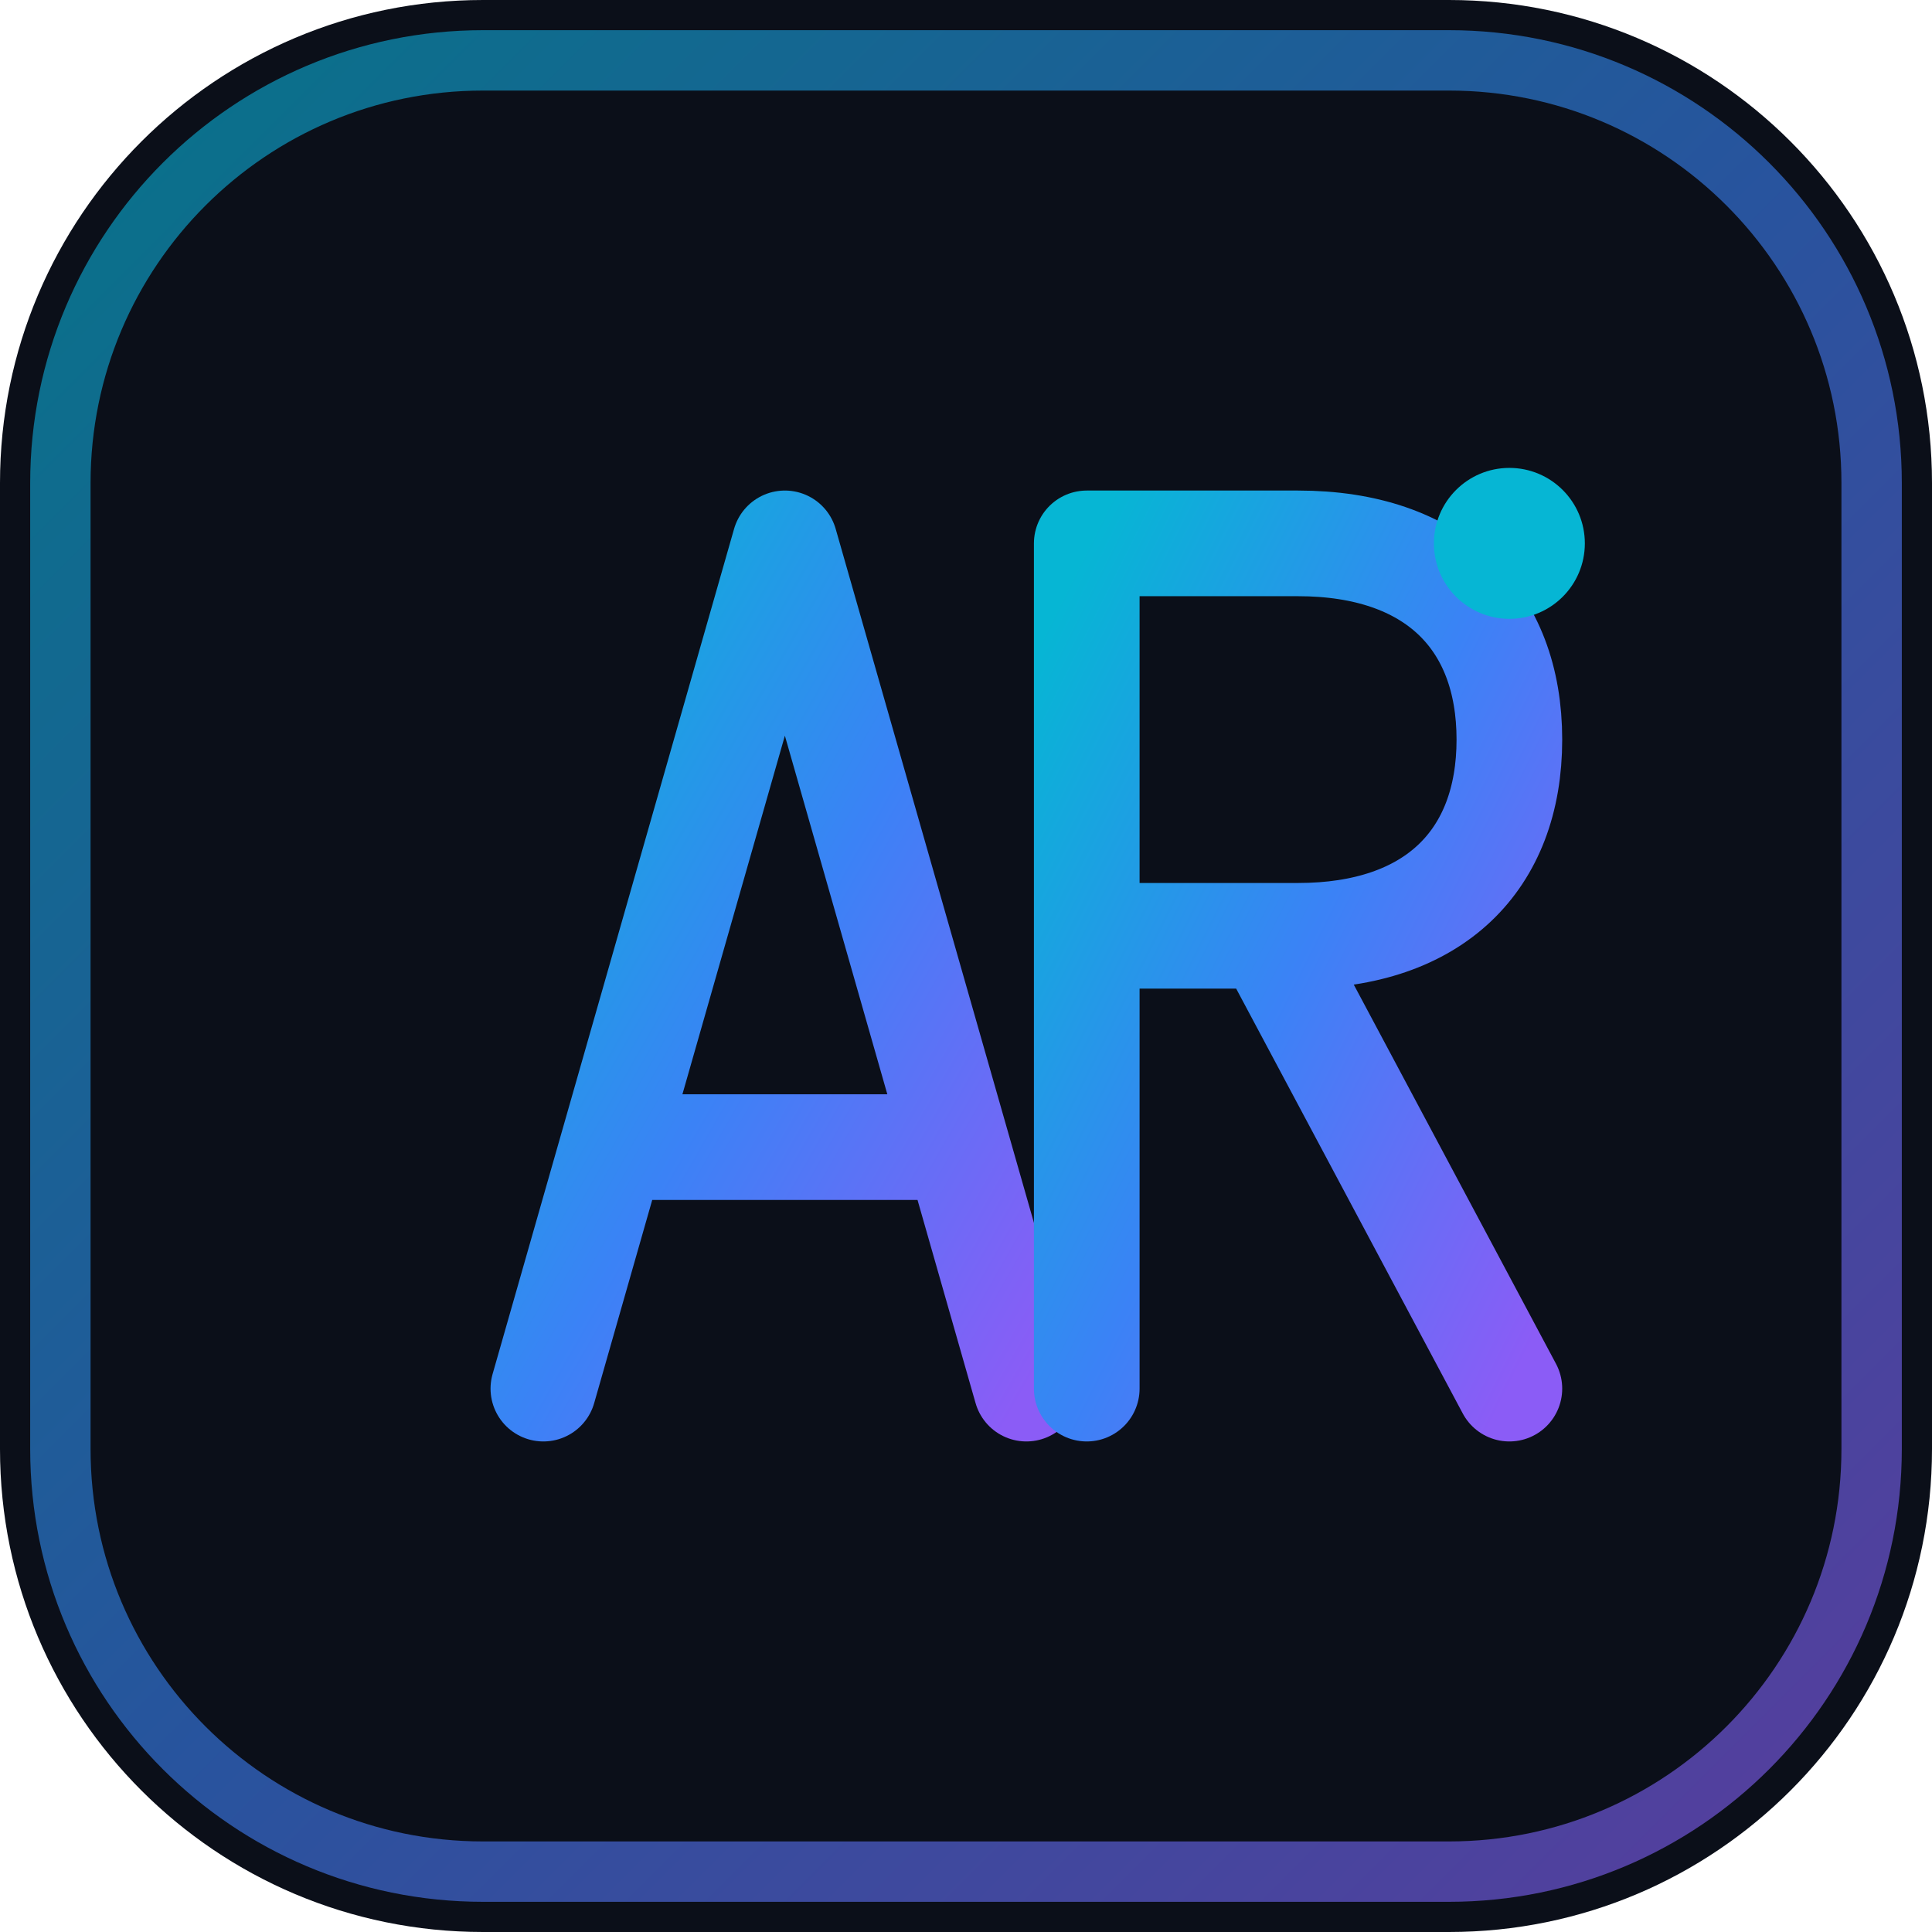
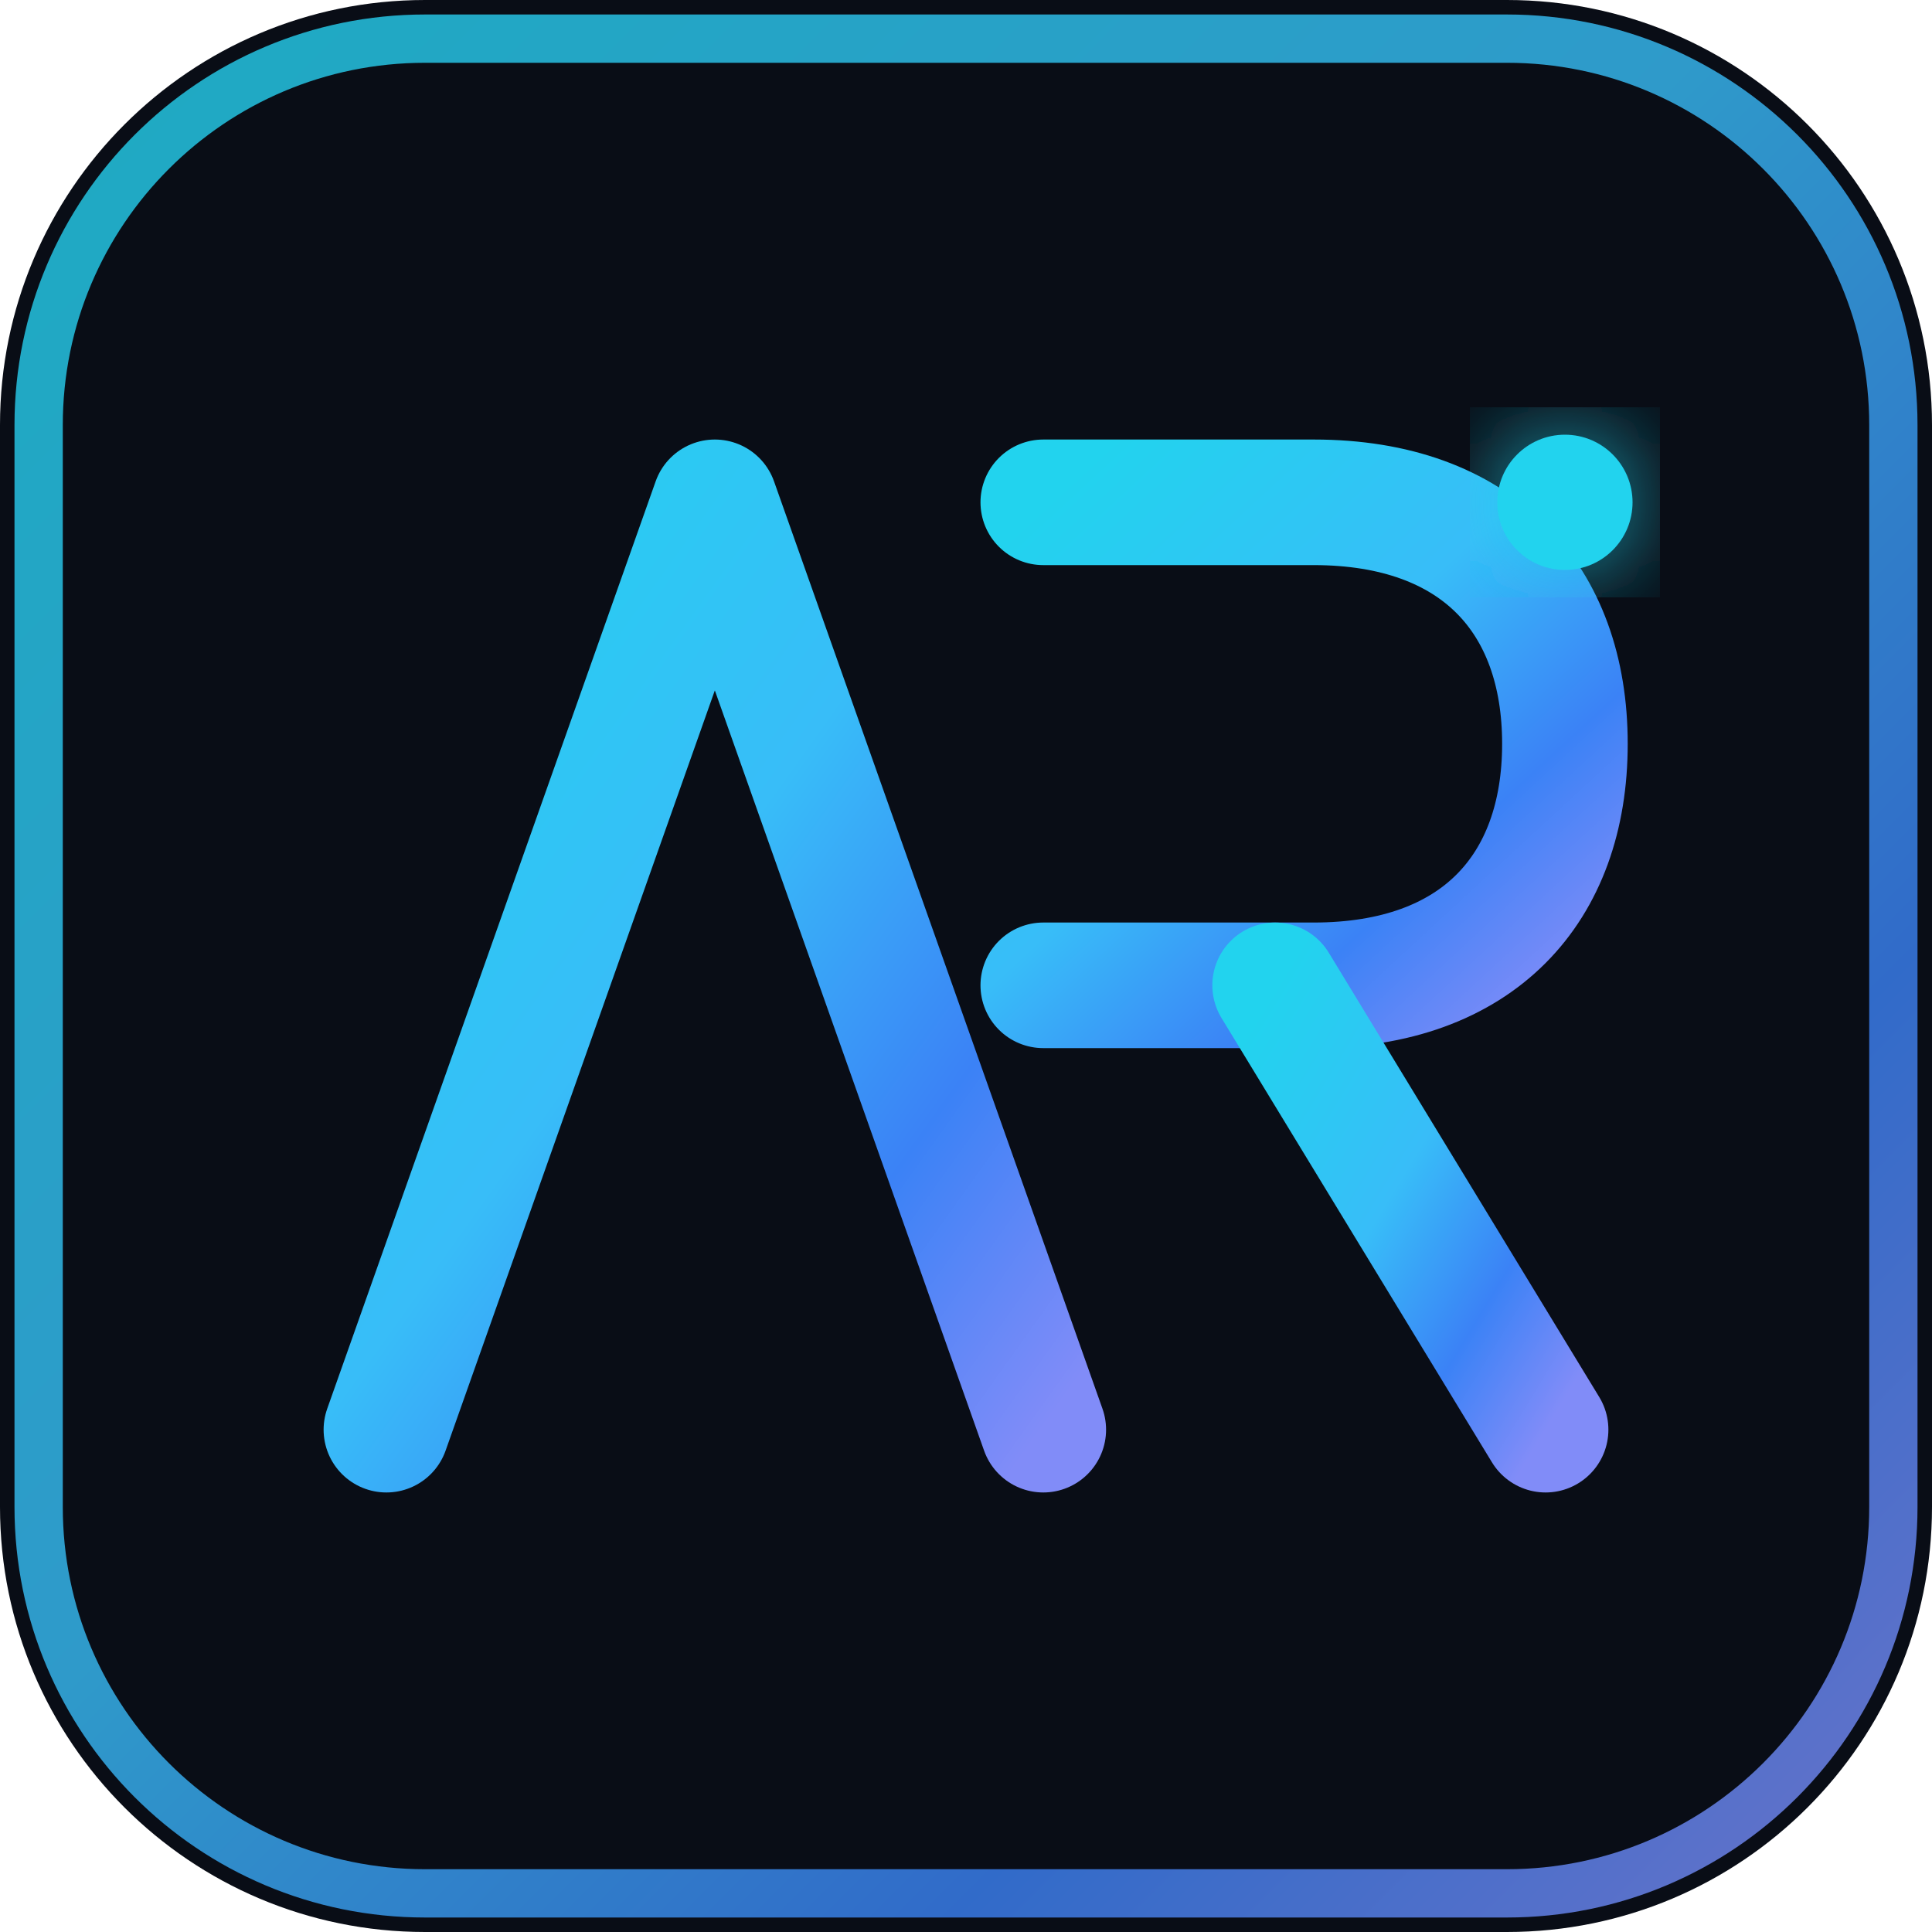
- <svg xmlns="http://www.w3.org/2000/svg" viewBox="0 0 64 64" fill="none">
+ <svg xmlns="http://www.w3.org/2000/svg" viewBox="0 0 100 100" fill="none">
  <defs>
    <linearGradient id="arGrad" x1="0%" y1="0%" x2="100%" y2="100%">
-       <stop offset="0%" stop-color="#06B6D4" />
-       <stop offset="50%" stop-color="#3B82F6" />
-       <stop offset="100%" stop-color="#8B5CF6" />
+       <stop offset="0%" stop-color="#22D3EE" />
+       <stop offset="45%" stop-color="#38BDF8" />
+       <stop offset="75%" stop-color="#3B82F6" />
+       <stop offset="100%" stop-color="#818CF8" />
+     </linearGradient>
+     <linearGradient id="arGradSec" x1="100%" y1="0%" x2="0%" y2="100%">
+       <stop offset="0%" stop-color="#67E8F9" />
+       <stop offset="100%" stop-color="#60A5FA" />
    </linearGradient>
    <filter id="glow" x="-20%" y="-20%" width="140%" height="140%">
      <feGaussianBlur stdDeviation="3" result="blur" />
      <feComposite in="SourceGraphic" in2="blur" operator="over" />
    </filter>
  </defs>
-   <rect width="64" height="64" rx="16" fill="#0B0F19" />
-   <rect x="2" y="2" width="60" height="60" rx="14" stroke="url(#arGrad)" stroke-width="2" stroke-opacity="0.6" />
-   <path d="M18 46 L26 18 L34 46 M21 38 L31 38" stroke="url(#arGrad)" stroke-width="3.5" stroke-linecap="round" stroke-linejoin="round" />
-   <path d="M36 46 V18 H43 C47.5 18 50 20.5 50 24.5 C50 28.5 47.5 31 43 31 H36 M42 31 L50 46" stroke="url(#arGrad)" stroke-width="3.5" stroke-linecap="round" stroke-linejoin="round" />
-   <circle cx="50" cy="18" r="2.5" fill="#06B6D4" />
+   <rect width="100" height="100" rx="22" fill="#090D16" />
+   <rect x="2" y="2" width="96" height="96" rx="20" stroke="url(#arGrad)" stroke-width="2.5" stroke-opacity="0.8" />
+   <path d="M20 74 L37 26 L54 74" stroke="url(#arGrad)" stroke-width="6.5" stroke-linecap="round" stroke-linejoin="round" />
+   <path d="M27 57 H47" stroke="url(#arGradSec)" stroke-width="5" stroke-linecap="round" />
+   <path d="M54 26 V74" stroke="url(#arGrad)" stroke-width="6.5" stroke-linecap="round" stroke-linejoin="round" />
+   <path d="M54 26 H68 C76.5 26 81 31 81 38.5 C81 46 76.5 51 68 51 H54" stroke="url(#arGrad)" stroke-width="6.5" stroke-linecap="round" stroke-linejoin="round" />
+   <path d="M66 51 L80 74" stroke="url(#arGrad)" stroke-width="6.5" stroke-linecap="round" stroke-linejoin="round" />
+   <circle cx="81" cy="26" r="3.5" fill="#22D3EE" filter="url(#glow)" />
</svg>
